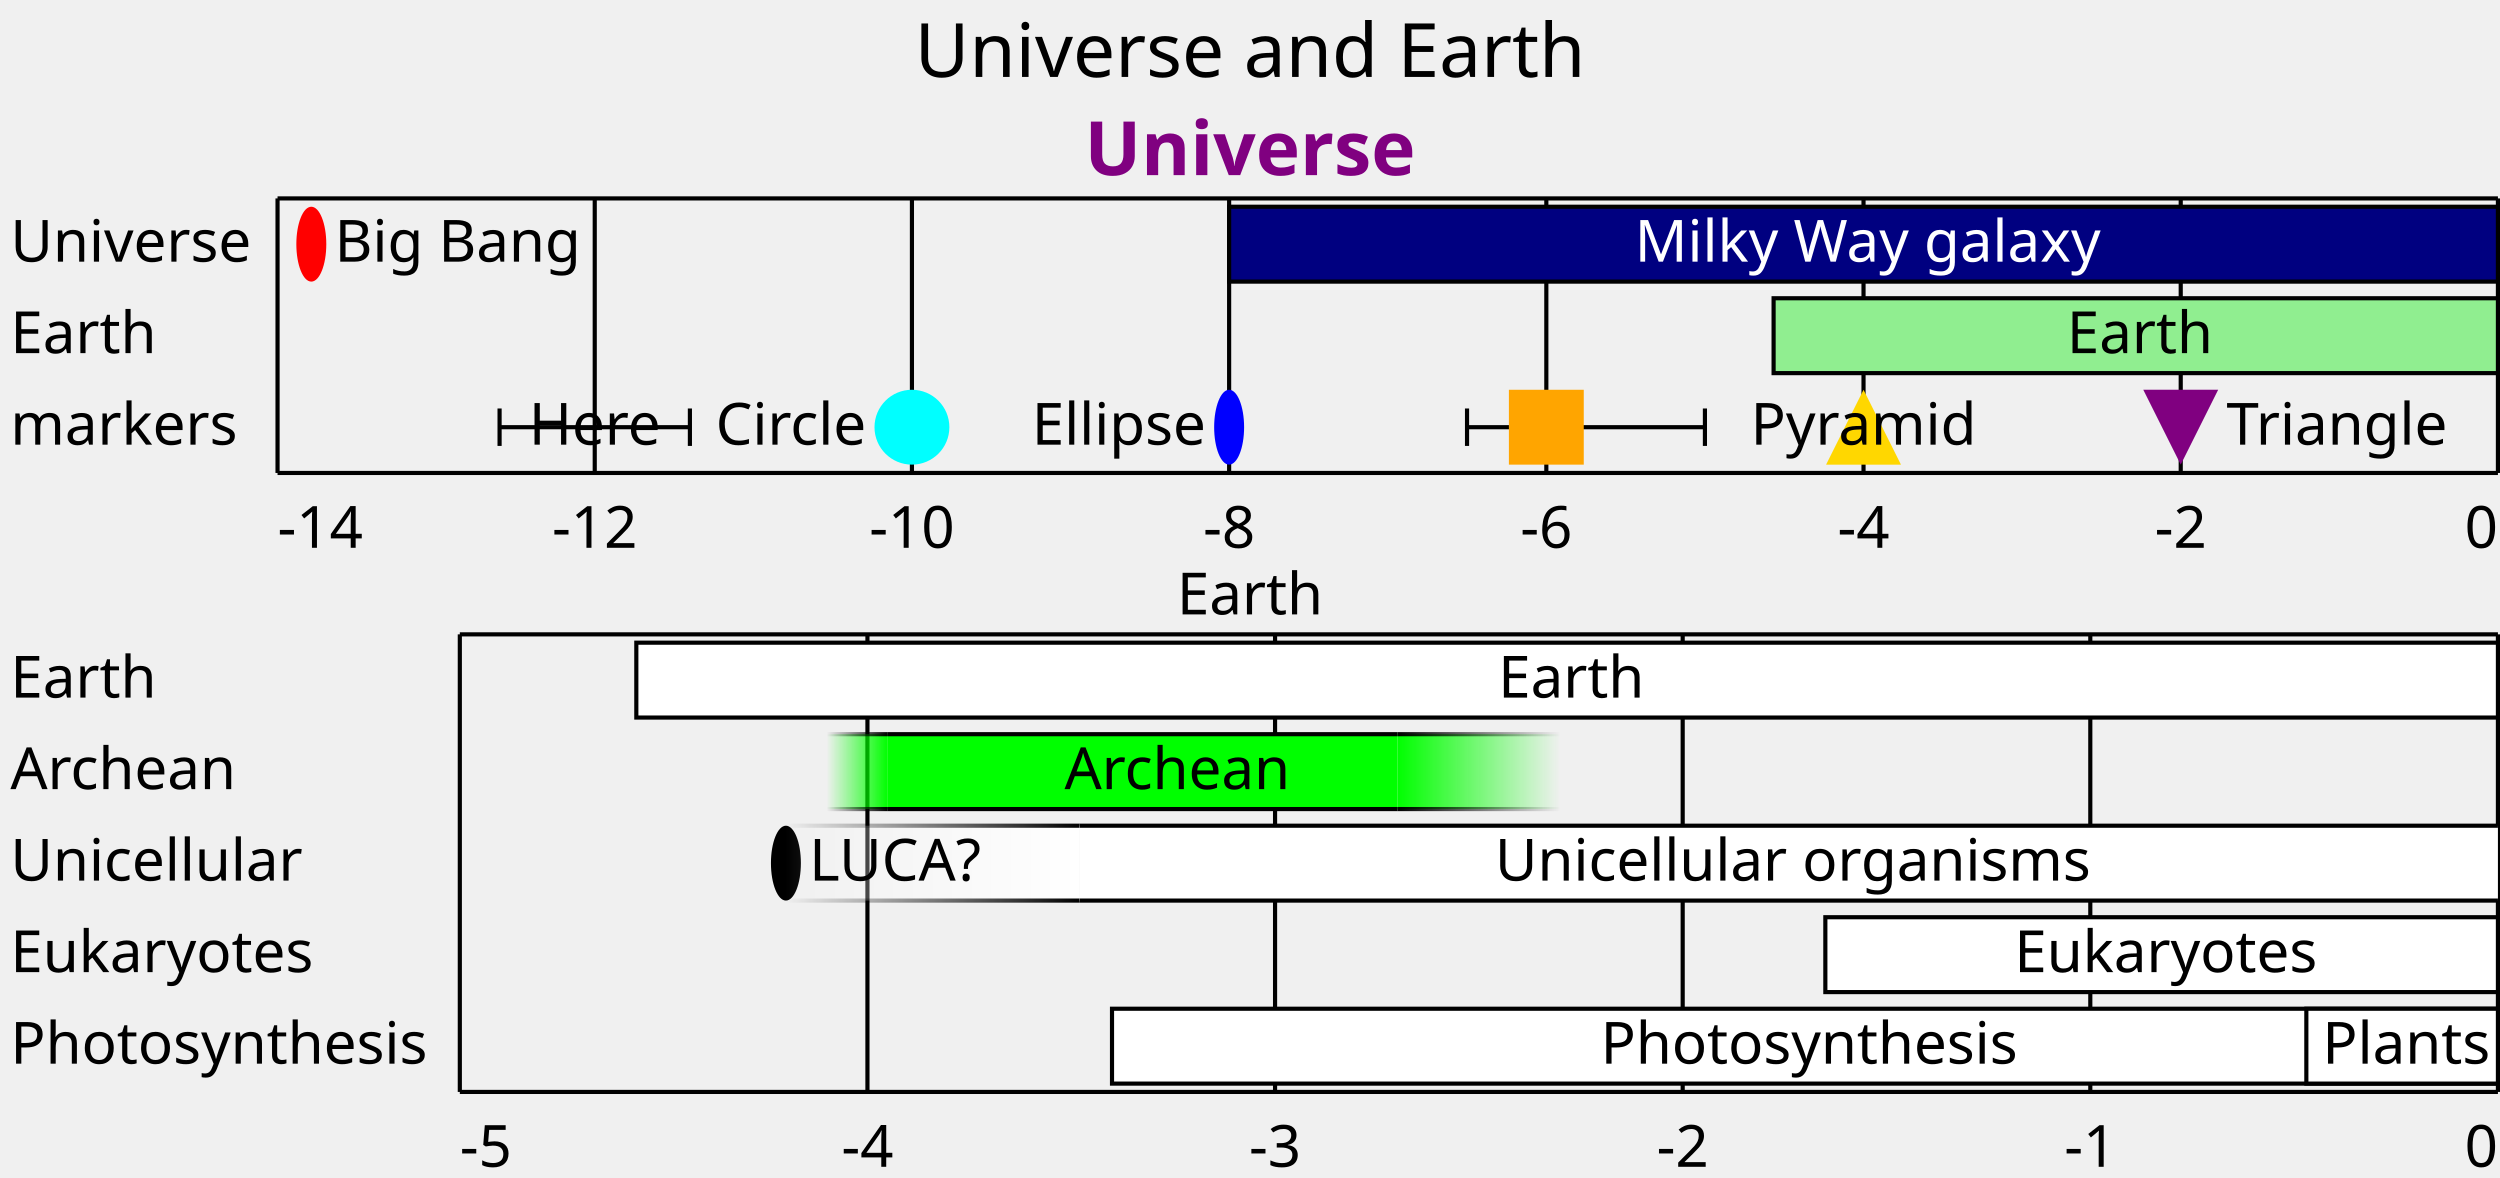
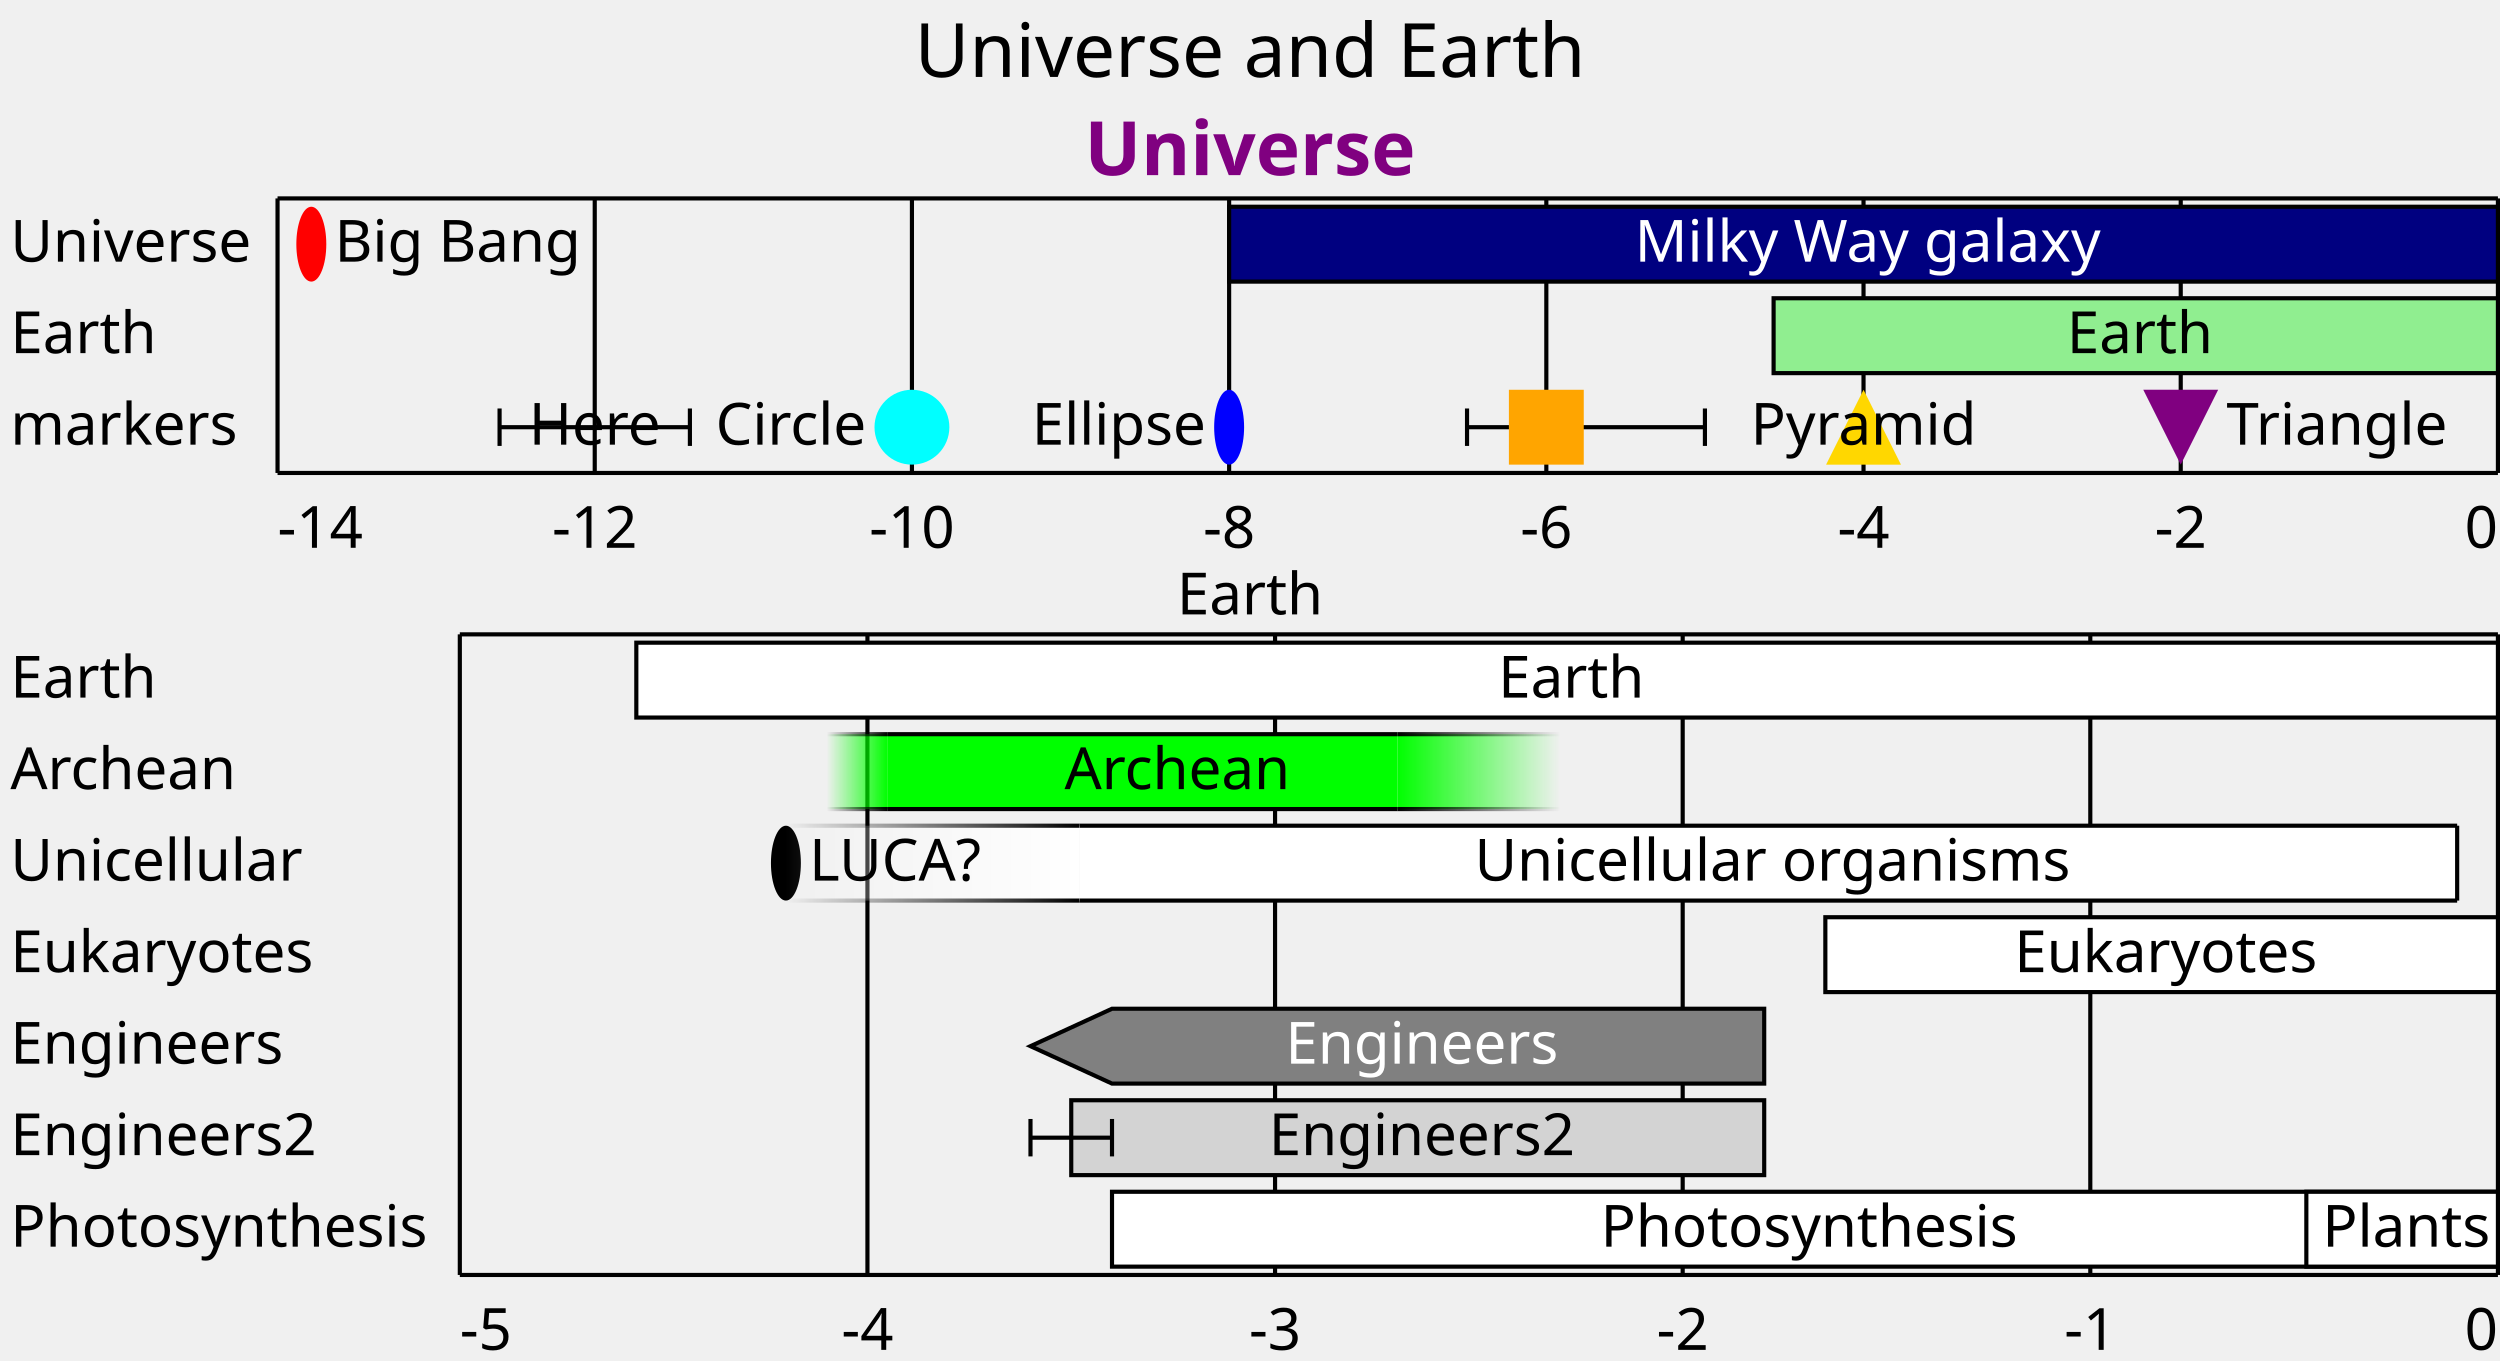
- <svg xmlns="http://www.w3.org/2000/svg" width="601" height="283" viewBox="0 0 601 283" transform="translate(0.5, 0.5)">
+ <svg xmlns="http://www.w3.org/2000/svg" width="601" height="327" viewBox="0 0 601 327" transform="translate(0.5, 0.5)">
  <g stroke="black" fill="white" font-family="sans-serif" font-size="18">
    <text x="300.0" y="18" stroke="none" fill="black" text-anchor="middle">Universe and Earth</text>
    <g transform="translate(0.0, 23.6)">
      <g stroke="black" fill="white" font-family="sans-serif" font-size="14">
        <text x="300.0" y="18" stroke="none" font-size="18" font-weight="bold" text-anchor="middle" fill="purple">Universe</text>
        <g>
          <path d="M 66.220 23.600 V 89.600 M 142.474 23.600 V 89.600 M 218.729 23.600 V 89.600 M 294.983 23.600 V 89.600 M 371.237 23.600 V 89.600 M 447.491 23.600 V 89.600 M 523.746 23.600 V 89.600 M 600 23.600 V 89.600 M 66.220 23.600 H 600 M 66.220 89.600 H 600" />
          <g text-anchor="middle" stroke="none" fill="black">
            <text x="66.220" y="107.600" text-anchor="start">-14</text>
            <text x="142.474" y="107.600">-12</text>
            <text x="218.729" y="107.600">-10</text>
            <text x="294.983" y="107.600">-8</text>
            <text x="371.237" y="107.600">-6</text>
            <text x="447.491" y="107.600">-4</text>
            <text x="523.746" y="107.600">-2</text>
            <text x="600" y="107.600" text-anchor="end">0</text>
          </g>
        </g>
        <g>
          <ellipse cx="74.341" cy="34.600" rx="3.6" ry="9.0" stroke="none" fill="red" />
          <g>
            <rect x="294.983" y="25.600" width="305.017" height="18" fill="navy" />
          </g>
          <g>
            <rect x="425.873" y="47.600" width="174.127" height="18" fill="lightgreen" />
          </g>
          <g>
            <g stroke="black">
              <path d="M 119.598 74.100 v 9 m 0 -4.500 H 142.474" />
              <path d="M 165.351 74.100 v 9 m 0 -4.500 H 142.474" />
            </g>
            <g stroke="none" fill="black" />
          </g>
          <circle cx="218.729" cy="78.600" r="9.0" stroke="none" fill="cyan" />
          <ellipse cx="294.983" cy="78.600" rx="3.6" ry="9.0" stroke="none" fill="blue" />
          <g>
            <g stroke="black">
              <path d="M 352.174 74.100 v 9 m 0 -4.500 H 371.237" />
              <path d="M 409.364 74.100 v 9 m 0 -4.500 H 371.237" />
            </g>
            <rect x="362.237" y="69.600" width="18" height="18" stroke="none" fill="orange" />
          </g>
          <path d="M 447.491 69.600 L 438.491 87.600 h 18 Z" stroke="none" fill="gold" />
          <path d="M 523.746 87.600 L 514.746 69.600 h 18 Z" stroke="none" fill="purple" />
        </g>
        <g text-anchor="middle" stroke="none" fill="black">
          <text x="79.941" y="38.800" text-anchor="start">Big Bang</text>
          <text x="448.491" y="38.800" text-anchor="middle" fill="white">Milky Way galaxy</text>
          <text x="513.937" y="60.800" text-anchor="middle" fill="black">Earth</text>
          <text x="142.474" y="82.800" text-anchor="middle">Here</text>
          <text x="207.729" y="82.800" text-anchor="end">Circle</text>
          <text x="289.383" y="82.800" text-anchor="end">Ellipse</text>
          <text x="447.491" y="82.800" text-anchor="middle">Pyramid</text>
          <text x="534.746" y="82.800" text-anchor="start">Triangle</text>
        </g>
        <g stroke="none" fill="black">
          <text x="2" y="38.800">Universe</text>
          <text x="2" y="60.800">Earth</text>
          <text x="2" y="82.800">markers</text>
        </g>
      </g>
    </g>
    <g transform="translate(0.0, 133.2)">
      <g stroke="black" fill="white" font-family="sans-serif" font-size="14">
        <text x="300.0" y="14" stroke="none" fill="black" text-anchor="middle">Earth</text>
        <g>
-           <path d="M 110.040 18.800 V 128.800 M 208.032 18.800 V 128.800 M 306.024 18.800 V 128.800 M 404.016 18.800 V 128.800 M 502.008 18.800 V 128.800 M 600 18.800 V 128.800 M 110.040 18.800 H 600 M 110.040 128.800 H 600" />
+           <path d="M 110.040 18.800 V 172.800 M 208.032 18.800 V 172.800 M 306.024 18.800 V 172.800 M 404.016 18.800 V 172.800 M 502.008 18.800 V 172.800 M 600 18.800 V 172.800 M 110.040 18.800 H 600 M 110.040 172.800 H 600" />
          <g text-anchor="middle" stroke="none" fill="black">
-             <text x="110.040" y="146.800" text-anchor="start">-5</text>
-             <text x="208.032" y="146.800">-4</text>
-             <text x="306.024" y="146.800">-3</text>
-             <text x="404.016" y="146.800">-2</text>
-             <text x="502.008" y="146.800">-1</text>
-             <text x="600" y="146.800" text-anchor="end">0</text>
+             <text x="110.040" y="190.800" text-anchor="start">-5</text>
+             <text x="208.032" y="190.800">-4</text>
+             <text x="306.024" y="190.800">-3</text>
+             <text x="404.016" y="190.800">-2</text>
+             <text x="502.008" y="190.800">-1</text>
+             <text x="600" y="190.800" text-anchor="end">0</text>
          </g>
        </g>
        <g>
          <g>
            <rect x="152.471" y="20.800" width="447.529" height="18" fill="white" />
          </g>
          <g>
            <rect x="212.932" y="42.800" width="122.490" height="18" stroke="none" fill="lime" />
            <path d="M 212.932 42.800 H 335.422 m 0 18 H 212.932" stroke="black" />
            <defs>
              <linearGradient id="id7">
                <stop offset="0" stop-color="lime" stop-opacity="0" />
                <stop offset="1" stop-color="lime" stop-opacity="1" />
              </linearGradient>
              <linearGradient id="id8">
                <stop offset="0" stop-color="black" stop-opacity="0" />
                <stop offset="1" stop-color="black" stop-opacity="1" />
              </linearGradient>
            </defs>
            <rect x="198.233" y="42.800" width="14.699" height="18" stroke="none" fill="url(#id7)" />
            <path d="M 198.233 42.800 H 212.932 m 0 18 H 198.233" stroke="url(#id8)" />
            <defs>
              <linearGradient id="id9">
                <stop offset="0" stop-color="lime" stop-opacity="1" />
                <stop offset="1" stop-color="lime" stop-opacity="0" />
              </linearGradient>
              <linearGradient id="id10">
                <stop offset="0" stop-color="black" stop-opacity="1" />
                <stop offset="1" stop-color="black" stop-opacity="0" />
              </linearGradient>
            </defs>
            <rect x="335.422" y="42.800" width="39.197" height="18" stroke="none" fill="url(#id9)" />
            <path d="M 335.422 42.800 H 374.618 m 0 18 H 335.422" stroke="url(#id10)" />
          </g>
          <ellipse cx="188.434" cy="73.800" rx="3.6" ry="9.0" stroke="none" fill="black" />
          <g>
-             <rect x="258.988" y="64.800" width="341.012" height="18" stroke="none" fill="white" />
-             <path d="M 258.988 64.800 H 600 m 0 18 H 258.988" stroke="black" />
+             <rect x="258.988" y="64.800" width="331.213" height="18" stroke="none" fill="white" />
+             <path d="M 258.988 64.800 H 590.201 m 0 18 H 258.988" stroke="black" />
            <defs>
              <linearGradient id="id11">
                <stop offset="0" stop-color="white" stop-opacity="0" />
                <stop offset="1" stop-color="white" stop-opacity="1" />
              </linearGradient>
              <linearGradient id="id12">
                <stop offset="0" stop-color="black" stop-opacity="0" />
                <stop offset="1" stop-color="black" stop-opacity="1" />
              </linearGradient>
            </defs>
            <rect x="188.434" y="64.800" width="70.554" height="18" stroke="none" fill="url(#id11)" />
            <path d="M 188.434 64.800 H 258.988 m 0 18 H 188.434" stroke="url(#id12)" />
+             <line x1="590.201" y1="64.800" x2="590.201" y2="82.800" stroke="black" />
          </g>
          <g>
            <rect x="438.313" y="86.800" width="161.687" height="18" fill="white" />
          </g>
          <g>
-             <rect x="266.827" y="108.800" width="333.173" height="18" fill="white" />
+             <path d="M 266.827 108.800 L 247.229 117.800 266.827 126.800 H 423.614 L 423.614 117.800 423.614 108.800 H 266.827 Z" fill="gray" />
          </g>
          <g>
-             <rect x="553.944" y="108.800" width="46.056" height="18" fill="white" />
+             <rect x="257.028" y="130.800" width="166.586" height="18" fill="lightgray" />
+             <g stroke="black">
+               <path d="M 247.229 135.300 v 9 m 0 -4.500 H 257.028" />
+               <path d="M 266.827 135.300 v 9 m 0 -4.500 H 257.028" />
+             </g>
+           </g>
+           <g>
+             <rect x="266.827" y="152.800" width="333.173" height="18" fill="white" />
+           </g>
+           <g>
+             <rect x="553.944" y="152.800" width="46.056" height="18" fill="white" />
          </g>
        </g>
        <g text-anchor="middle" stroke="none" fill="black">
          <text x="377.235" y="34" text-anchor="middle">Earth</text>
          <text x="282.526" y="56" text-anchor="middle" fill="black">Archean</text>
          <text x="194.034" y="78" text-anchor="start">LUCA?</text>
-           <text x="430.494" y="78" text-anchor="middle">Unicellular organisms</text>
+           <text x="425.594" y="78" text-anchor="middle">Unicellular organisms</text>
          <text x="520.157" y="100" text-anchor="middle">Eukaryotes</text>
-           <text x="434.414" y="122" text-anchor="middle">Photosynthesis</text>
-           <text x="577.972" y="122" text-anchor="middle">Plants</text>
+           <text x="341.321" y="122" text-anchor="middle" fill="white">Engineers</text>
+           <text x="341.321" y="144" text-anchor="middle" fill="black">Engineers2</text>
+           <text x="434.414" y="166" text-anchor="middle">Photosynthesis</text>
+           <text x="577.972" y="166" text-anchor="middle">Plants</text>
        </g>
        <g stroke="none" fill="black">
          <text x="2" y="34">Earth</text>
          <text x="2" y="56">Archean</text>
          <text x="2" y="78">Unicellular</text>
          <text x="2" y="100">Eukaryotes</text>
-           <text x="2" y="122">Photosynthesis</text>
+           <text x="2" y="122">Engineers</text>
+           <text x="2" y="144">Engineers2</text>
+           <text x="2" y="166">Photosynthesis</text>
        </g>
      </g>
    </g>
  </g>
</svg>
